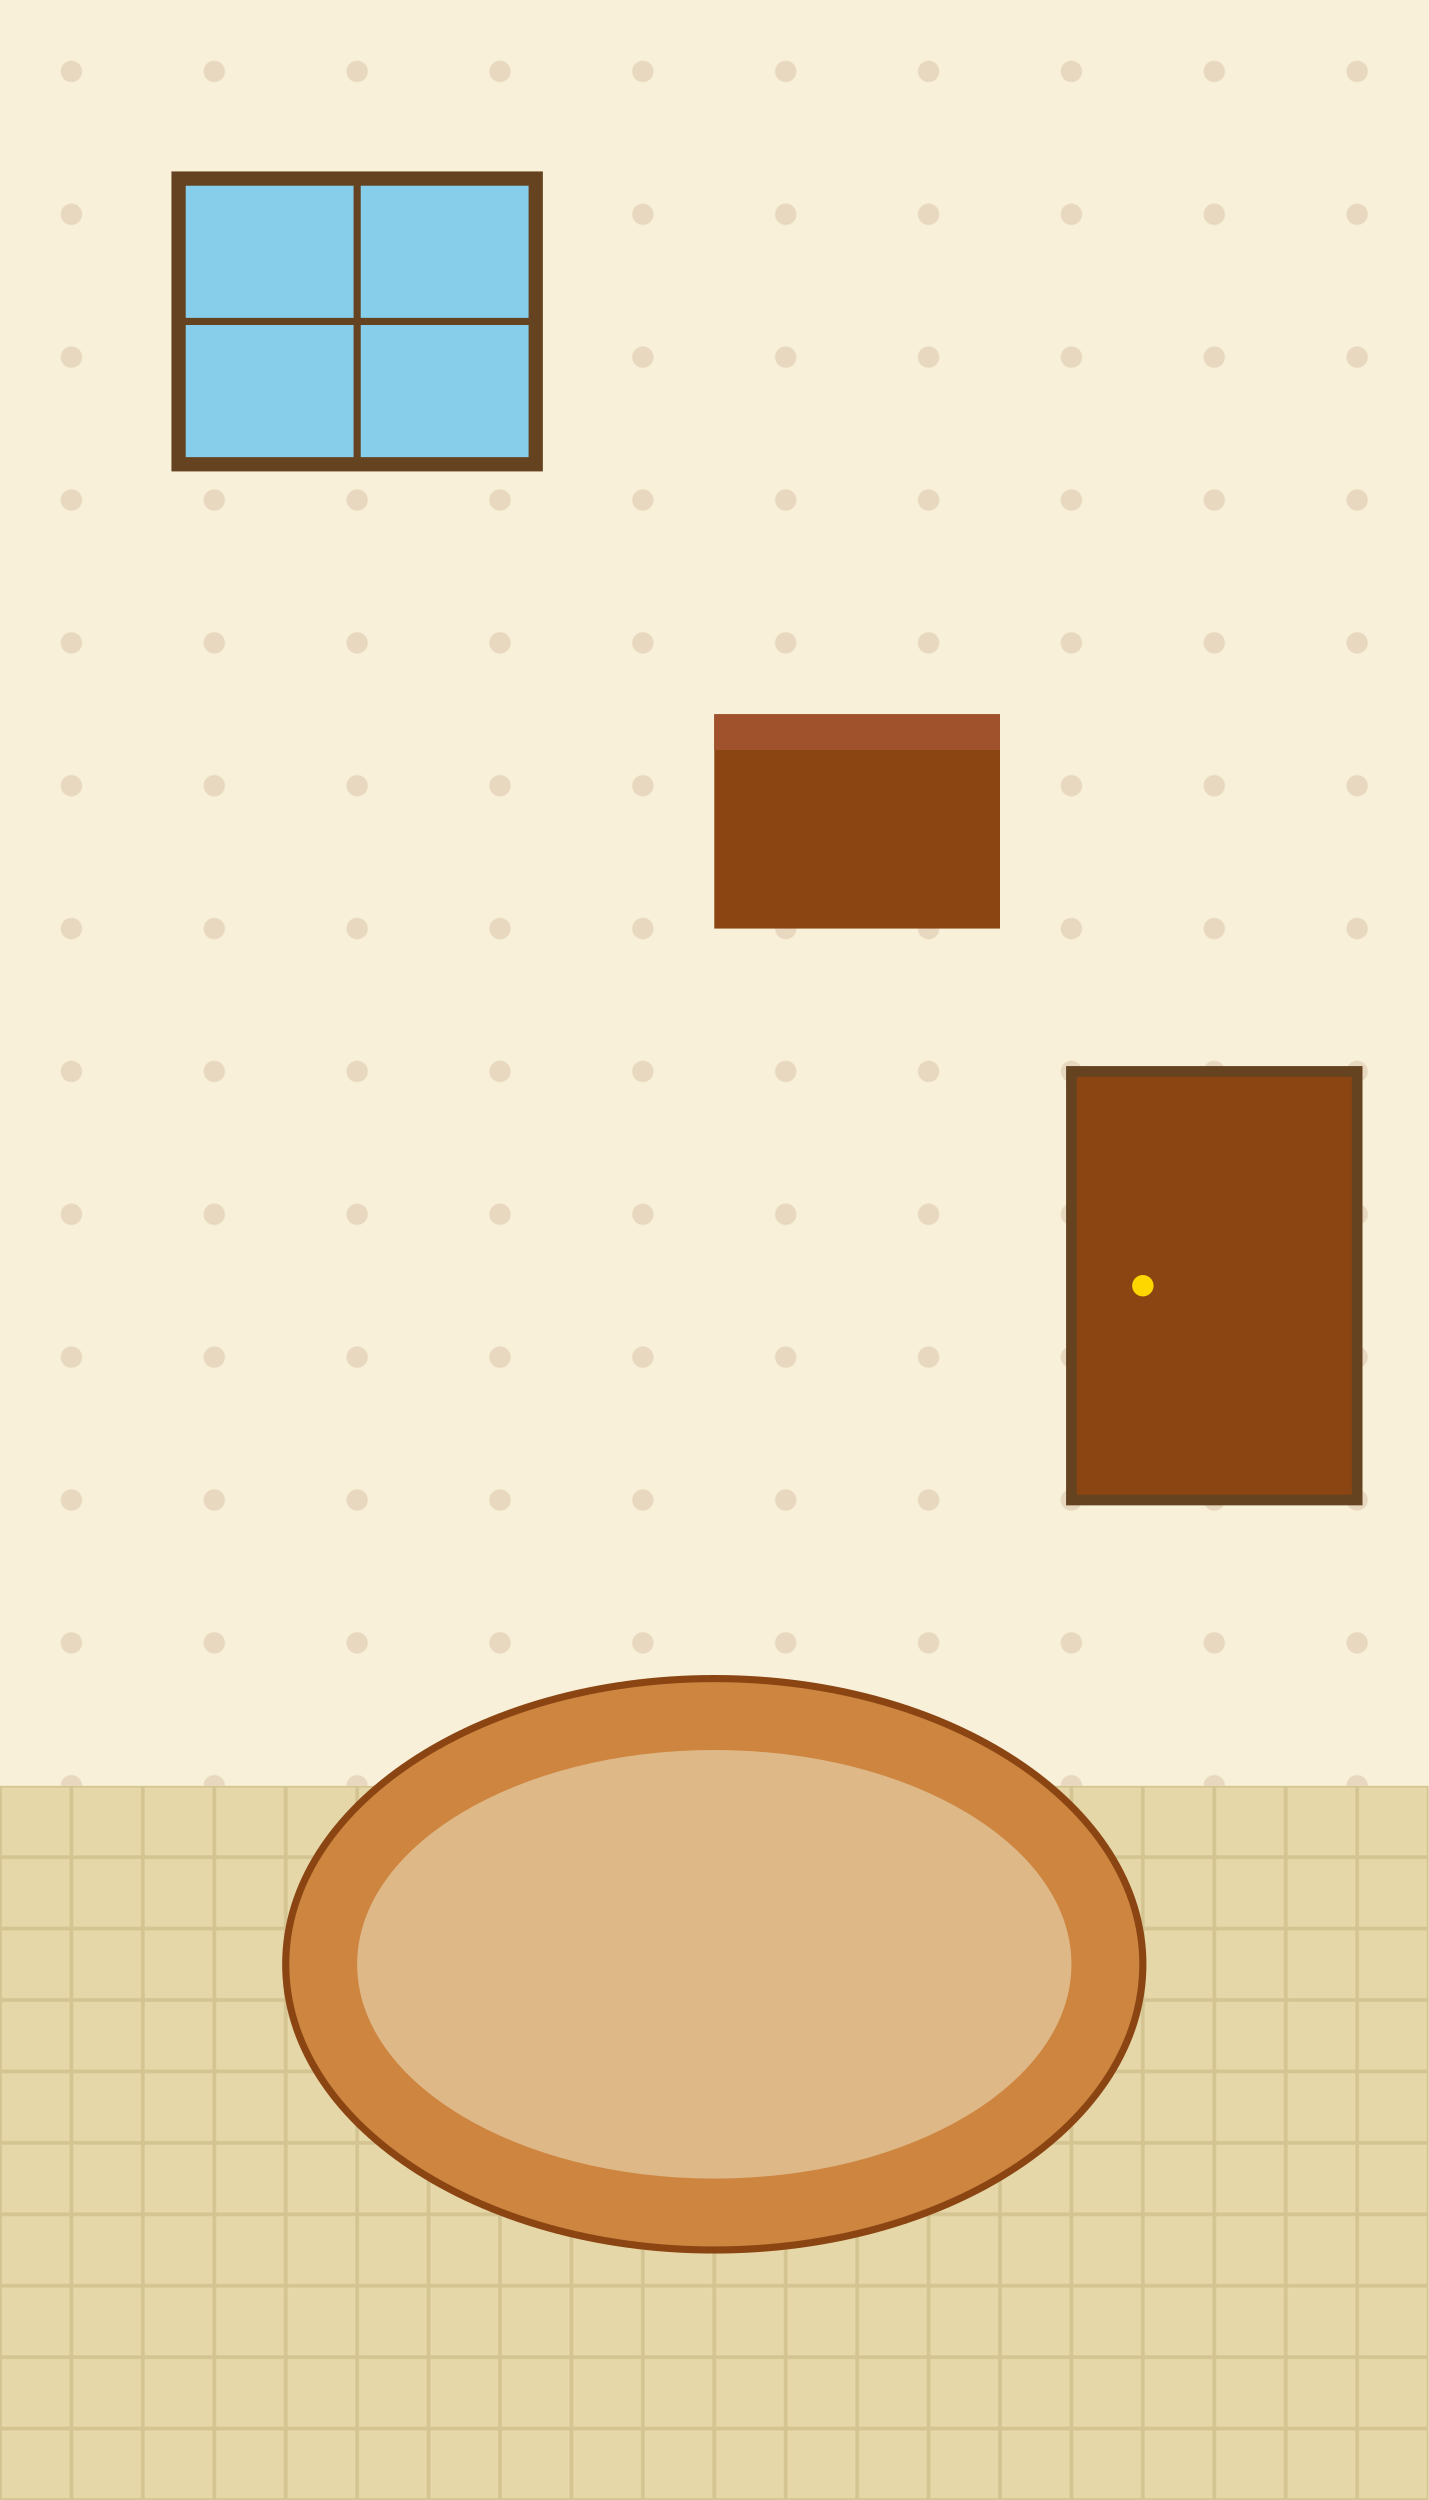
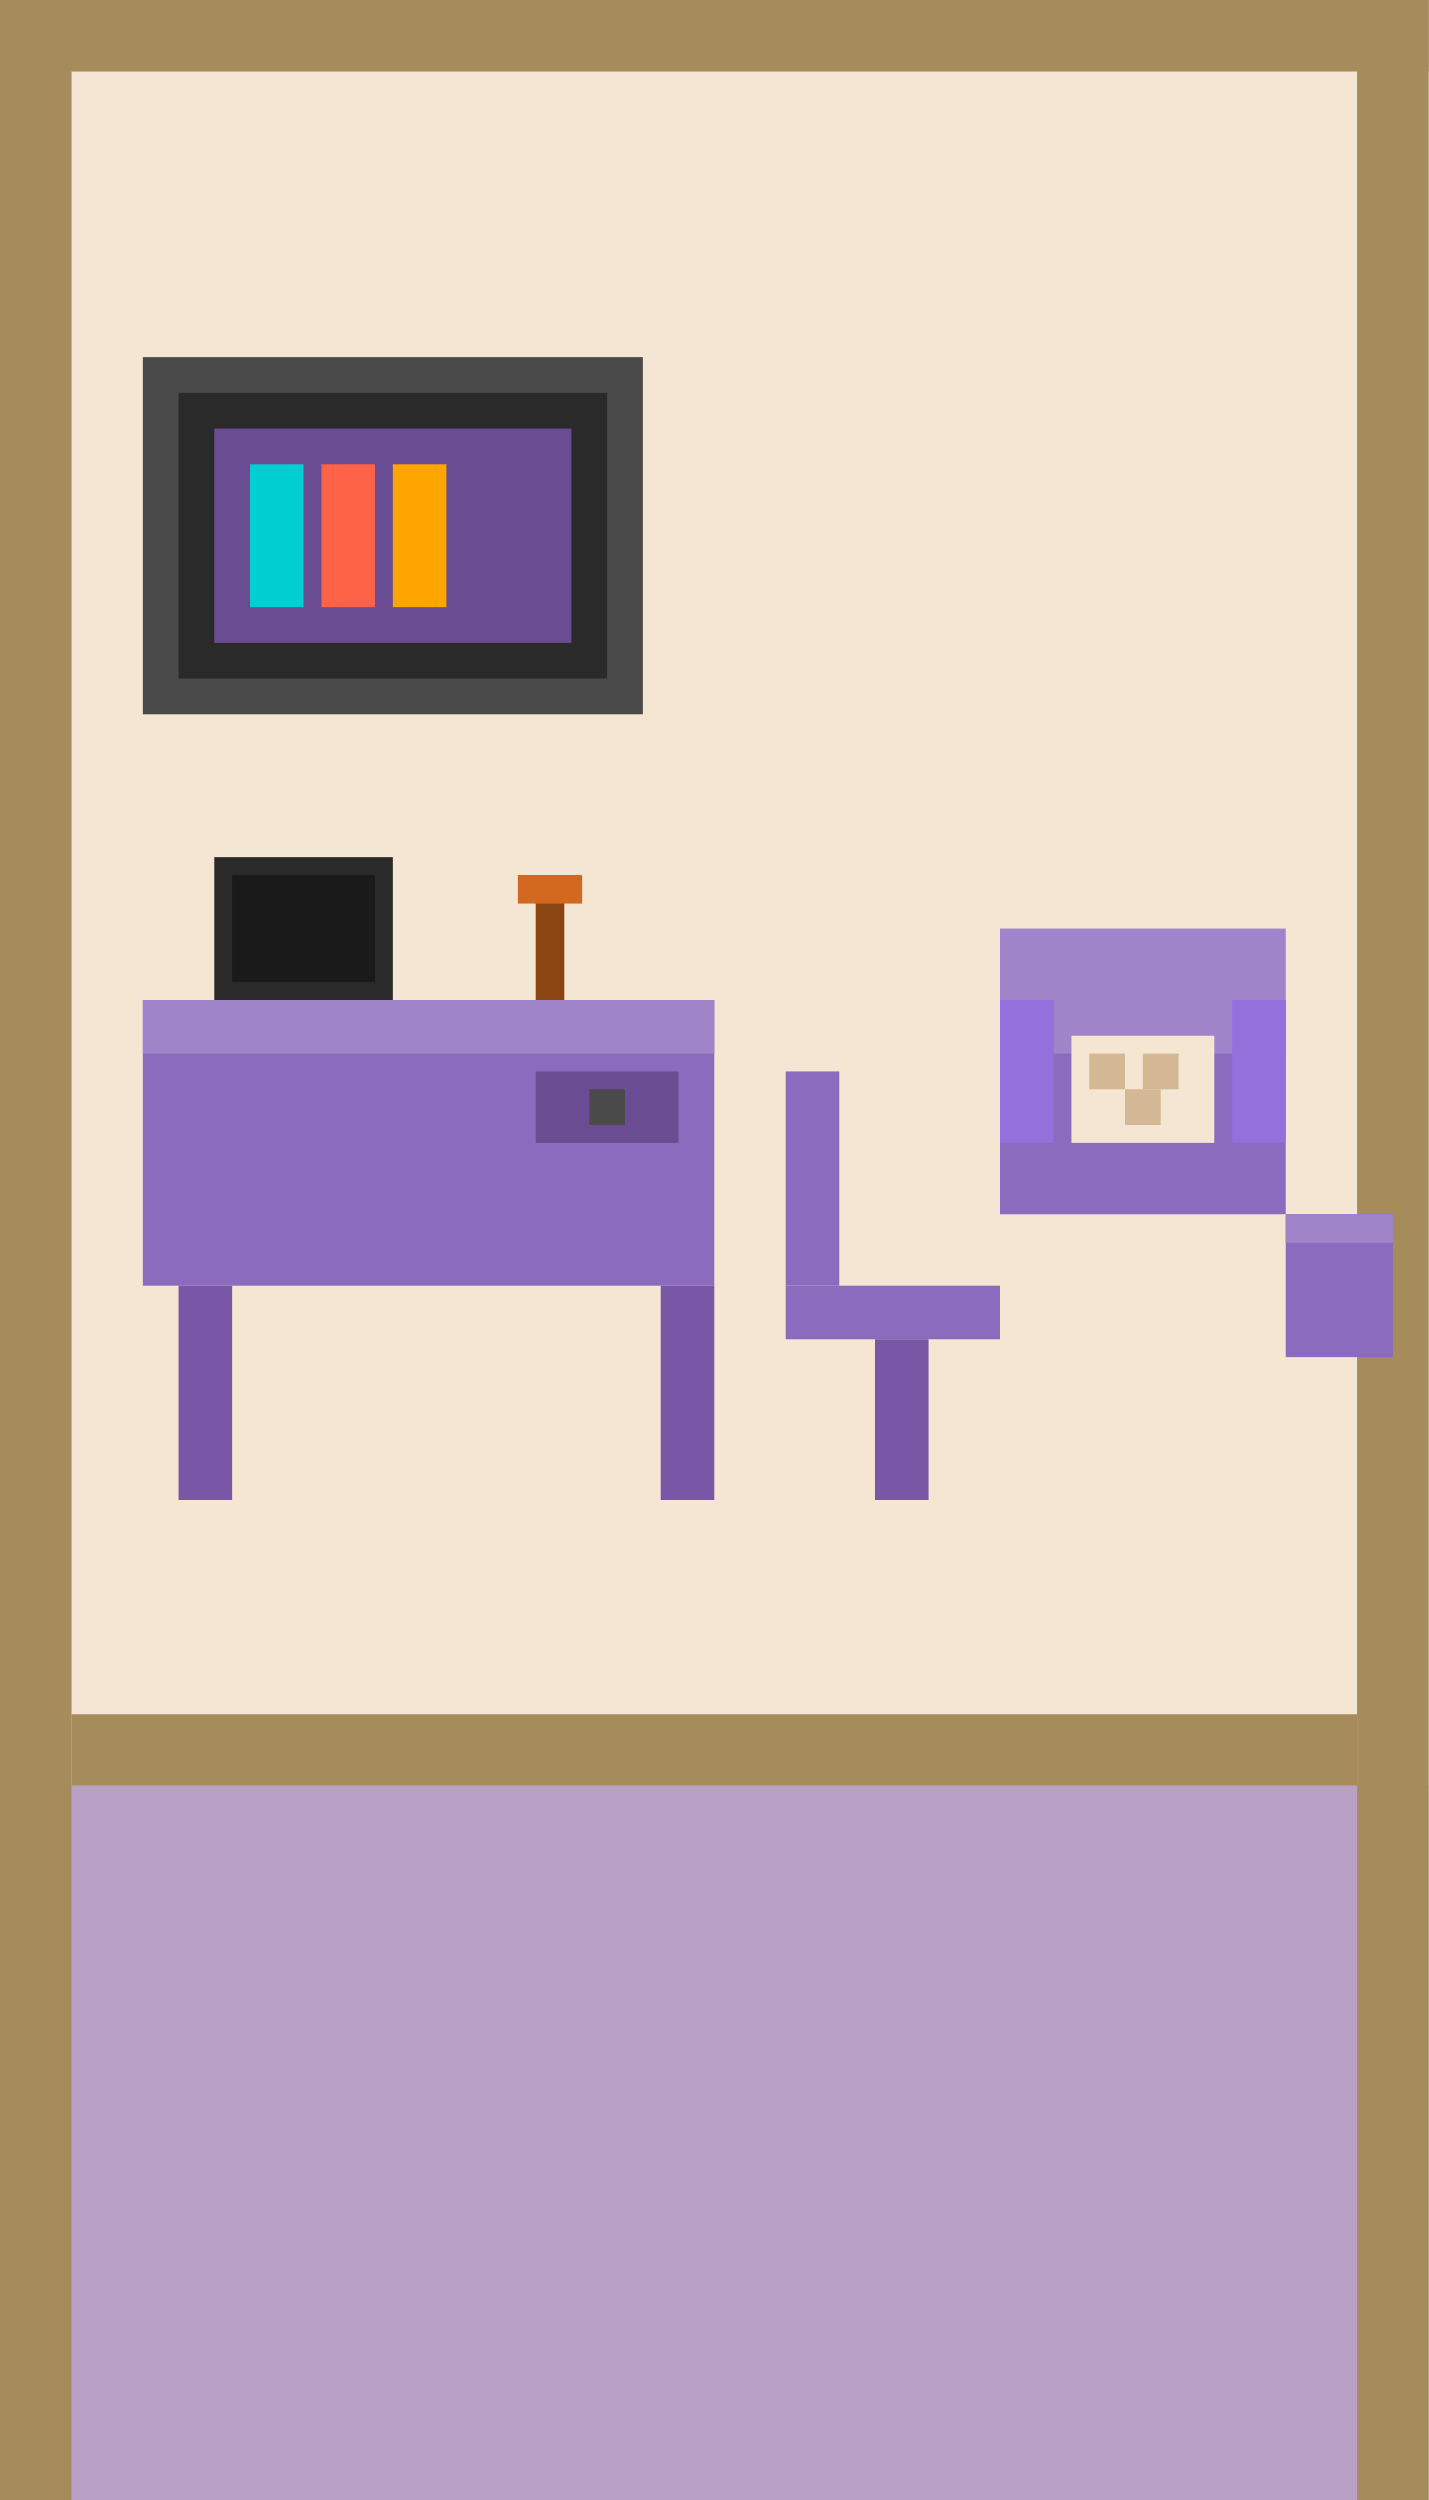
<svg xmlns="http://www.w3.org/2000/svg" width="400" height="700">
-   <rect x="0" y="0" width="400" height="700" fill="#f4e4bc" />
-   <pattern id="floorTiles" x="0" y="0" width="20" height="20" patternUnits="userSpaceOnUse">
-     <rect x="0" y="0" width="20" height="20" fill="#e6d7a8" stroke="#d4c491" stroke-width="1" />
-   </pattern>
-   <rect x="0" y="500" width="400" height="200" fill="url(#floorTiles)" />
-   <pattern id="wallPaper" x="0" y="0" width="40" height="40" patternUnits="userSpaceOnUse">
-     <rect x="0" y="0" width="40" height="40" fill="#f8f0d8" />
-     <circle cx="20" cy="20" r="3" fill="#e8d8c0" />
-   </pattern>
-   <rect x="0" y="0" width="400" height="500" fill="url(#wallPaper)" />
-   <rect x="50" y="50" width="100" height="80" fill="#87CEEB" stroke="#654321" stroke-width="4" />
-   <rect x="50" y="50" width="100" height="80" fill="none" stroke="#654321" stroke-width="2" />
-   <line x1="100" y1="50" x2="100" y2="130" stroke="#654321" stroke-width="2" />
-   <line x1="50" y1="90" x2="150" y2="90" stroke="#654321" stroke-width="2" />
-   <rect x="300" y="300" width="80" height="120" fill="#8B4513" stroke="#654321" stroke-width="3" />
-   <circle cx="320" cy="360" r="3" fill="#FFD700" />
-   <rect x="200" y="200" width="80" height="60" fill="#8B4513" />
-   <rect x="200" y="200" width="80" height="10" fill="#A0522D" />
-   <ellipse cx="200" cy="550" rx="120" ry="80" fill="#CD853F" stroke="#8B4513" stroke-width="2" />
-   <ellipse cx="200" cy="550" rx="100" ry="60" fill="#DEB887" />
+   <rect x="0" y="0" width="400" height="700" fill="#D4B896" />
+   <rect x="20" y="20" width="360" height="480" fill="#F5E6D3" />
+   <rect x="0" y="500" width="400" height="200" fill="#B8A0C7" />
+   <rect x="0" y="0" width="20" height="700" fill="#A68B5B" />
+   <rect x="380" y="0" width="20" height="700" fill="#A68B5B" />
+   <rect x="0" y="0" width="400" height="20" fill="#A68B5B" />
+   <rect x="20" y="480" width="360" height="20" fill="#A68B5B" />
+   <rect x="40" y="100" width="140" height="100" fill="#4A4A4A" />
+   <rect x="50" y="110" width="120" height="80" fill="#2A2A2A" />
+   <rect x="60" y="120" width="100" height="60" fill="#6A4C93" />
+   <rect x="70" y="130" width="15" height="40" fill="#00CED1" />
+   <rect x="90" y="130" width="15" height="40" fill="#FF6347" />
+   <rect x="110" y="130" width="15" height="40" fill="#FFA500" />
+   <rect x="40" y="280" width="160" height="80" fill="#8A6BBE" />
+   <rect x="40" y="280" width="160" height="15" fill="#A084CA" />
+   <rect x="50" y="360" width="15" height="60" fill="#7858A6" />
+   <rect x="185" y="360" width="15" height="60" fill="#7858A6" />
+   <rect x="150" y="300" width="40" height="20" fill="#6A4C93" />
+   <rect x="165" y="305" width="10" height="10" fill="#4A4A4A" />
+   <rect x="60" y="240" width="50" height="40" fill="#2A2A2A" />
+   <rect x="65" y="245" width="40" height="30" fill="#1A1A1A" />
+   <rect x="150" y="250" width="8" height="30" fill="#8B4513" />
+   <rect x="145" y="245" width="18" height="8" fill="#D2691E" />
+   <rect x="220" y="300" width="15" height="60" fill="#8A6BBE" />
+   <rect x="220" y="360" width="60" height="15" fill="#8A6BBE" />
+   <rect x="245" y="375" width="15" height="45" fill="#7858A6" />
+   <rect x="280" y="280" width="80" height="60" fill="#8A6BBE" />
+   <rect x="280" y="280" width="80" height="15" fill="#A084CA" />
+   <rect x="280" y="260" width="80" height="20" fill="#A084CA" />
+   <rect x="280" y="280" width="15" height="40" fill="#9370DB" />
+   <rect x="345" y="280" width="15" height="40" fill="#9370DB" />
+   <rect x="300" y="290" width="40" height="30" fill="#F5E6D3" />
+   <rect x="305" y="295" width="10" height="10" fill="#D4B896" />
+   <rect x="320" y="295" width="10" height="10" fill="#D4B896" />
+   <rect x="315" y="305" width="10" height="10" fill="#D4B896" />
+   <rect x="360" y="340" width="30" height="40" fill="#8A6BBE" />
+   <rect x="360" y="340" width="30" height="8" fill="#A084CA" />
</svg>
